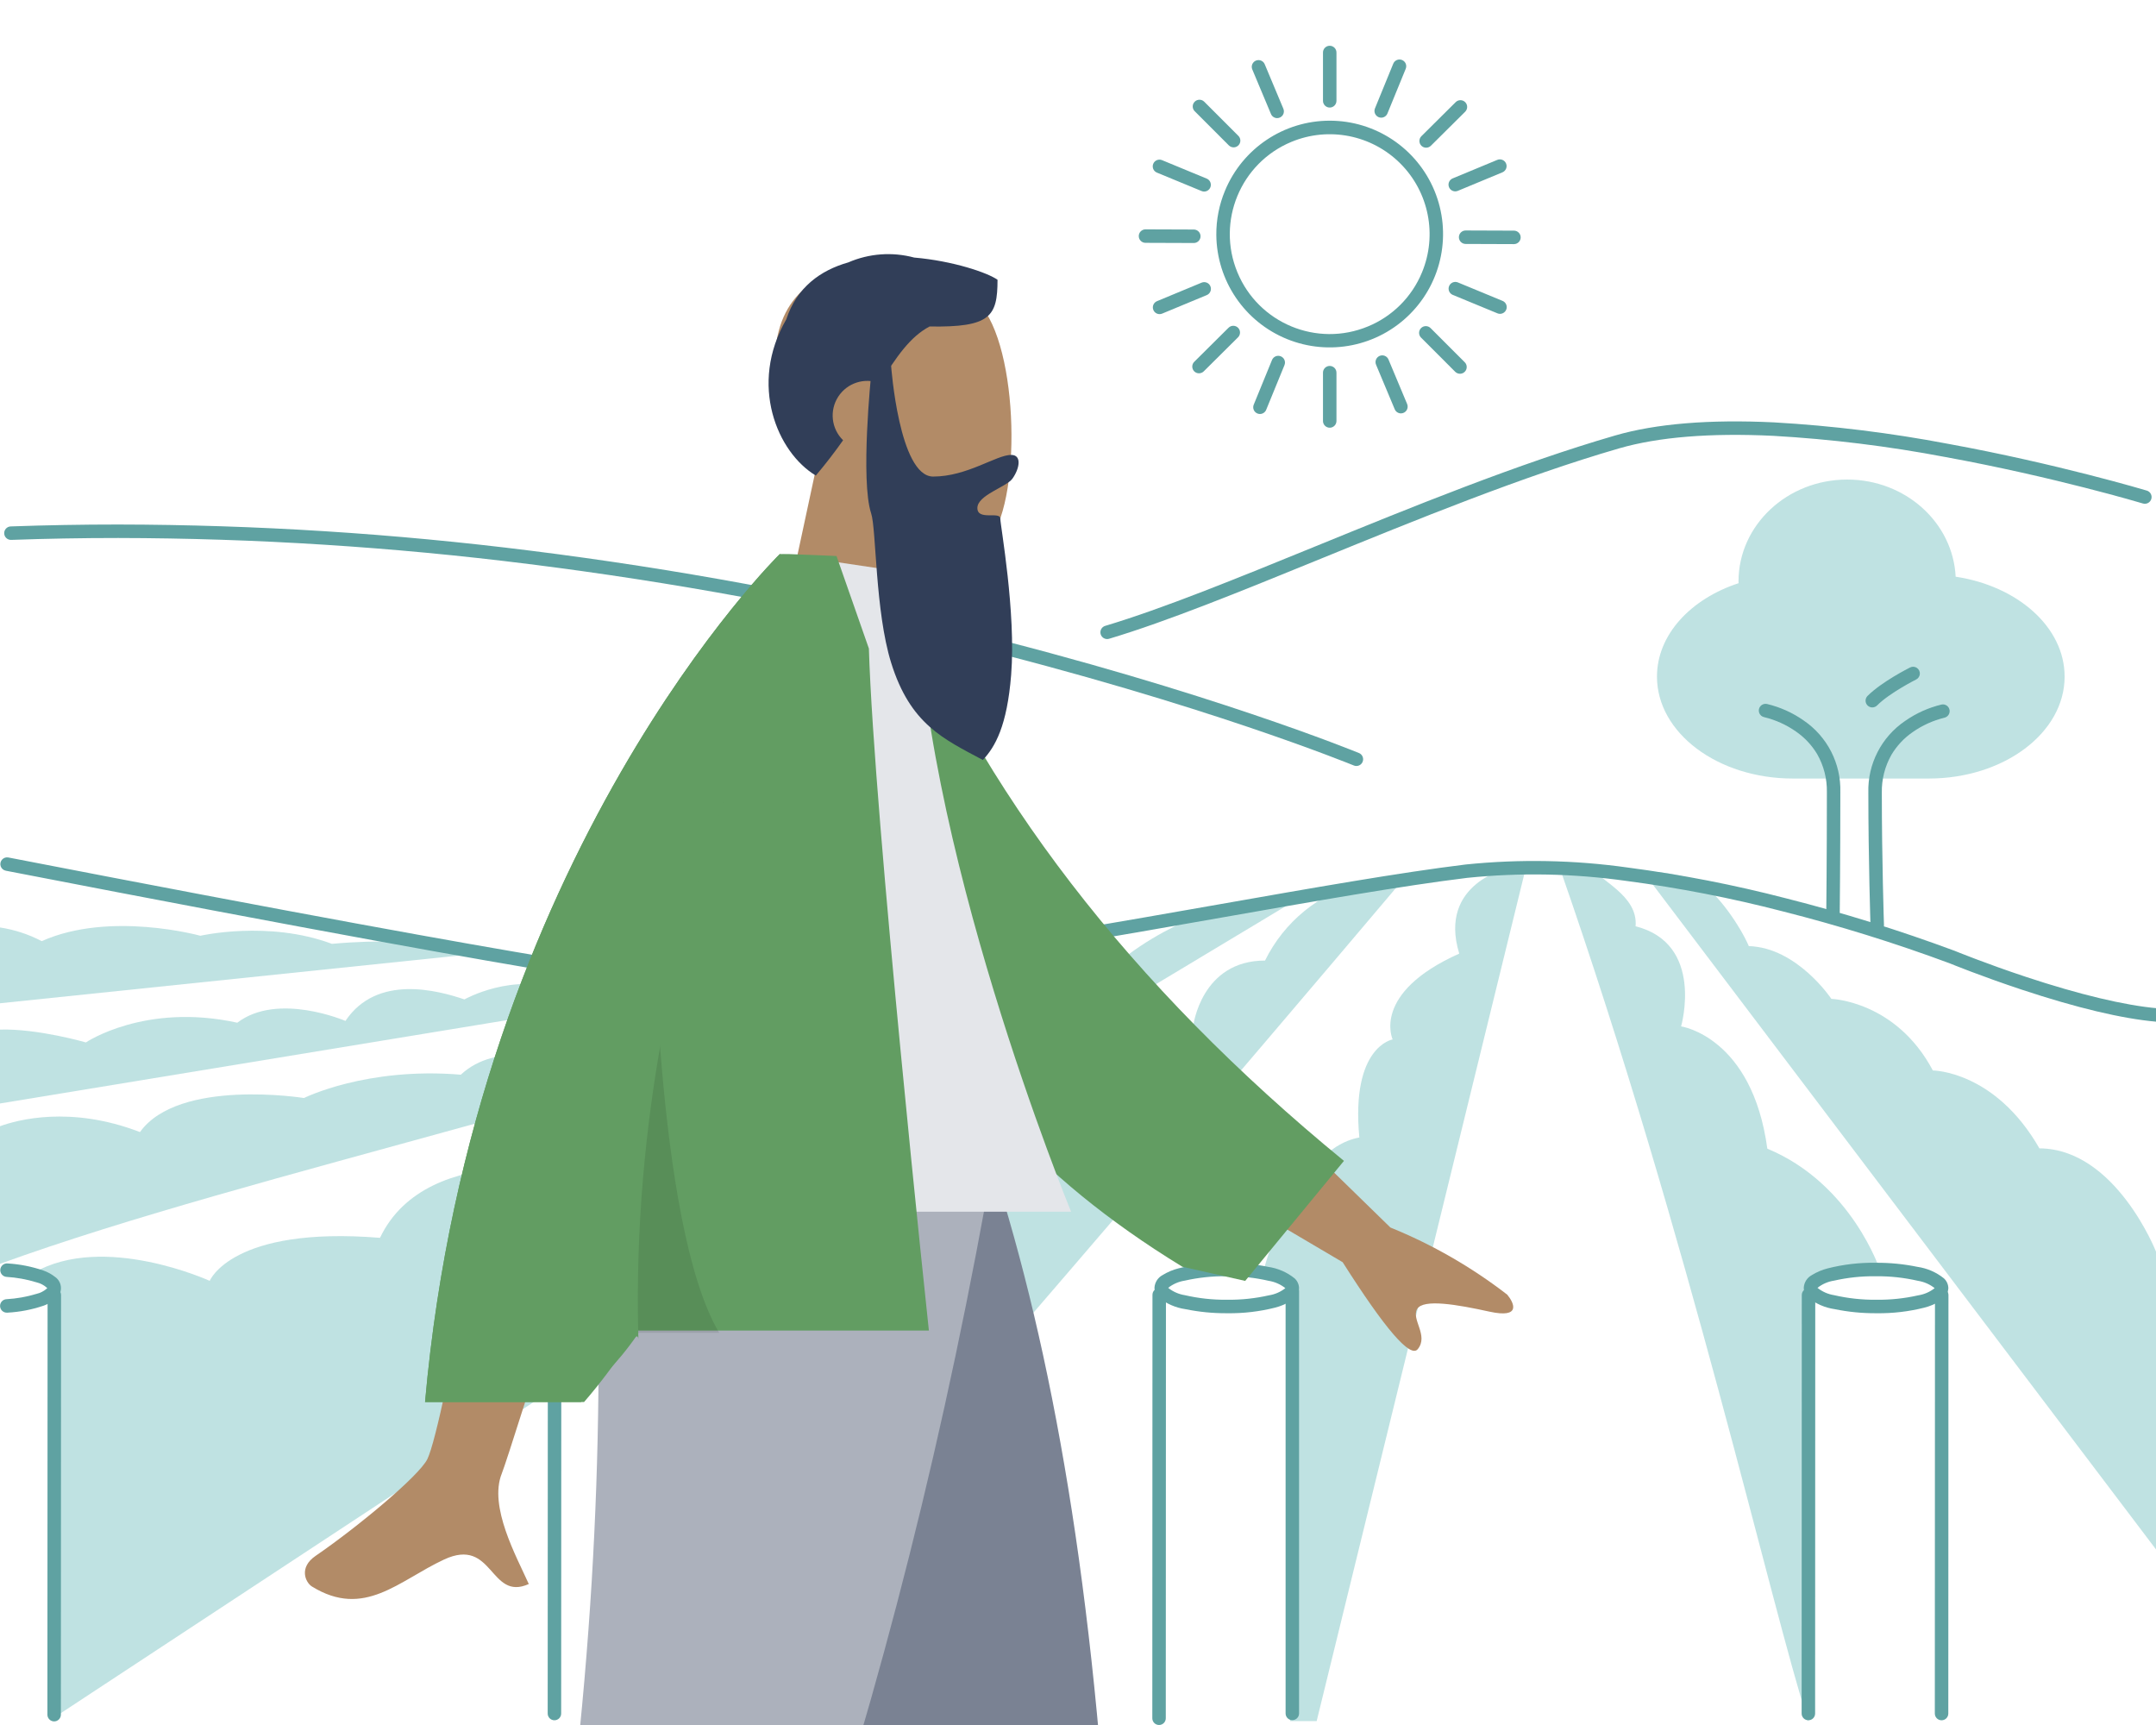
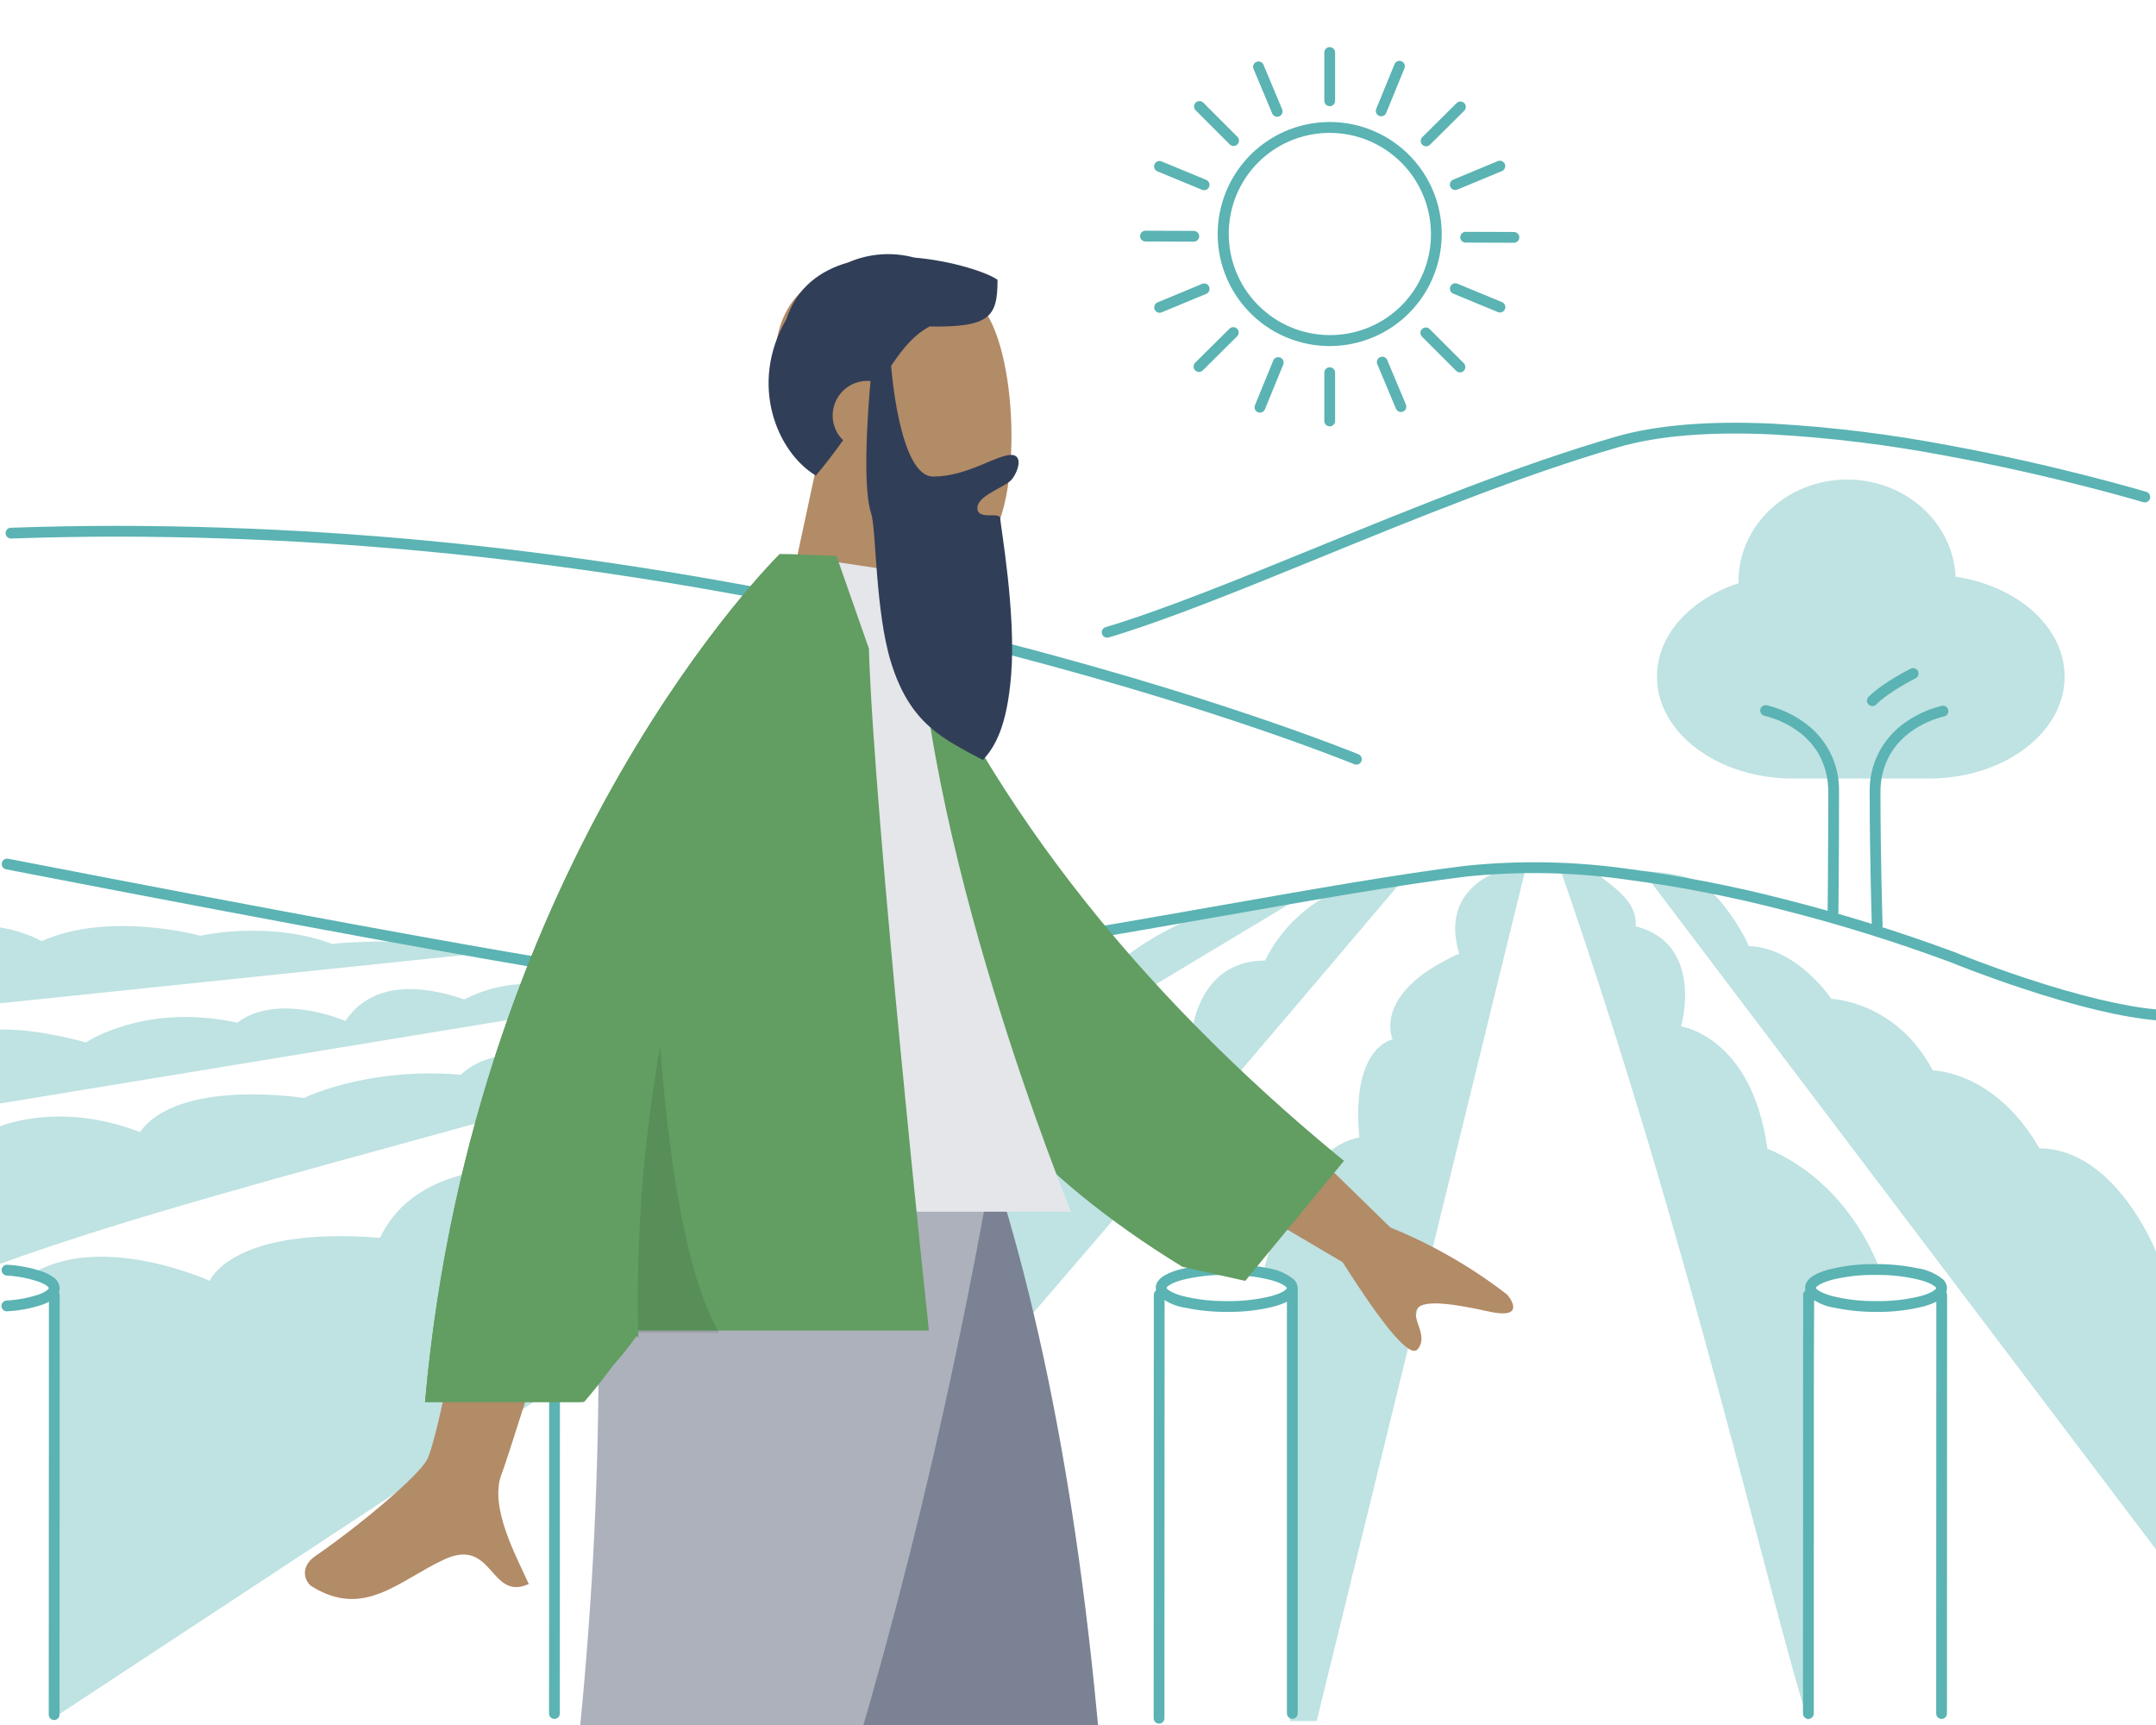
<svg xmlns="http://www.w3.org/2000/svg" width="400" height="320" viewBox="0 0 400 320">
  <defs>
    <clipPath id="b">
      <rect width="400" height="320" />
    </clipPath>
  </defs>
  <g id="a" clip-path="url(#b)">
    <rect width="400" height="320" fill="#fff" />
    <path d="M400.047,223.8s-7.505-19.185-21.678-19.261c-8.258-14.421-19.771-14.449-19.771-14.449-6.846-12.912-18.825-13.283-18.825-13.283s-6.332-9.51-15.316-9.789c-1.583-3.658-5.689-9.757-9.042-11.721-3.568-2.092-10.641-2.162-10.641-2.162L400.047,279Z" transform="translate(0 8.49)" fill="#bfe2e2" />
    <path d="M327.892,204.6c-2.821-20.79-16-22.687-16-22.687s4.419-15.328-8.445-18.569c.509-5.856-7.017-8.57-8.153-11.044H289.31c24.181,69.23,39.272,137.342,46.189,158.61l1.2-81.96,12.152-1.678S343.6,211.1,327.892,204.6" transform="translate(0 8.49)" fill="#bfe2e2" />
    <path d="M270.731,168.412c-16.377,7.318-12.355,15.918-12.355,15.918s-7.779,1.288-6.178,18.192c-12.356,2.274-17.923,25.265-17.923,25.265l4.656,1.164.415,81.832h4.933l38.807-158.289H280s-13.289,2.77-9.267,15.918" transform="translate(0 8.49)" fill="#bfe2e2" />
    <path d="M252.453,155.184A27.641,27.641,0,0,0,234.7,169.7c-11.837,0-13.317,12.1-13.317,12.1s-13.316,0-14.8,12.1c-13.316-2.42-23.673,12.1-23.673,12.1s-22.194-2.419-26.633,14.517c-16.276-2.419-28.5,9.437-28.5,9.437l-.6,79.49s63.44-72.325,132.981-154.589Z" transform="translate(0 8.49)" fill="#bfe2e2" />
    <path d="M228,159.3s-17.716,4.945-26.556,17.1c-14.814-2.63-25.717,7.9-25.717,7.9s-15.727.649-25.4,11.718c0,0-17.643,2.644-24.712,10.494-10.579-2.594-15.879,2.66-15.879,2.66S79.366,202.514,70.5,221.136c-27.49-2.217-31.592,7.981-31.592,7.981S19.2,220.1,6.186,227.656c2.181-.32,3.577,1.9,4.387,5.847,1.149,21.22-.6,76.671-.6,76.671l92.31-60.727.3-19.5,9.81-3.492,12.969,1.164,116.5-70Z" transform="translate(0 8.49)" fill="#bfe2e2" />
    <path d="M348.178,135.933h9.658c13.923,0,25.21-8.465,25.21-18.907,0-9.16-8.686-16.795-20.216-18.534-.5-10.027-9.3-18.021-20.12-18.021-11.138,0-20.168,8.465-20.168,18.908,0,.107.016.21.017.317-8.909,2.915-15.143,9.573-15.143,17.33,0,10.442,11.287,18.907,25.21,18.907H339.5" transform="translate(0 8.49)" fill="#bfe2e2" />
    <path d="M198.416,165.6l-24.211,3.414s-18.707.975-29.717,9.964c-9.392-2.145-17.243,5.045-17.243,5.045s-18.514-4.216-24.776,4.361c0,0-10.235-3.782-16.976,2.489C67.966,189.411,56.4,195.2,56.4,195.2s-23.242-3.715-30.432,6.318C13.035,196.532,3.121,199.291,0,200.431v25.528c47.684-17.273,118.376-31.173,198.416-60.358" transform="translate(0 8.49)" fill="#bfe2e2" />
    <path d="M137.113,173.675s-21.857-2.088-32.893,1.57c-8.99-3.448-18.058,1.663-18.058,1.663-4.9-1.66-16.23-4.75-22.072,3.991,0,0-12.546-5.408-20.066.332-17.123-3.765-28.091,3.658-28.091,3.658S7.023,182.3,0,182.505v13.707Z" transform="translate(0 8.49)" fill="#bfe2e2" />
    <path d="M86.831,168.594s-6.688-3.658-25.249-1.995c-11.792-4.4-24.413-1.5-24.413-1.5s-16.789-4.657-29.429,1A24.779,24.779,0,0,0,0,163.561v14.061Z" transform="translate(0 8.49)" fill="#bfe2e2" />
-     <path d="M19.783-1.25A21.027,21.027,0,0,1,34.656,34.656,21.033,21.033,0,1,1,11.6.4,20.9,20.9,0,0,1,19.783-1.25Zm0,39.566a18.533,18.533,0,0,0,13.1-31.638,18.533,18.533,0,0,0-26.21,26.21A18.412,18.412,0,0,0,19.783,38.316Z" transform="translate(220.854 54.137) rotate(-67.5)" fill="#5fa2a2" />
-     <path d="M0,10.211a1.25,1.25,0,0,1-1.25-1.25V0A1.25,1.25,0,0,1,0-1.25,1.25,1.25,0,0,1,1.25,0V8.961A1.25,1.25,0,0,1,0,10.211Z" transform="translate(246.701 9.74)" fill="#5fa2a2" />
-     <path d="M0,10.211a1.25,1.25,0,0,1-1.25-1.25V0A1.25,1.25,0,0,1,0-1.25,1.25,1.25,0,0,1,1.25,0V8.961A1.25,1.25,0,0,1,0,10.211Z" transform="translate(246.701 69.133)" fill="#5fa2a2" />
-     <path d="M6.337,7.587a1.246,1.246,0,0,1-.884-.366L-.884.884a1.25,1.25,0,0,1,0-1.768,1.25,1.25,0,0,1,1.768,0L7.221,5.453a1.25,1.25,0,0,1-.884,2.134Z" transform="translate(222.534 19.75)" fill="#5fa2a2" />
-     <path d="M6.337,7.587a1.246,1.246,0,0,1-.884-.366L-.884.884a1.25,1.25,0,0,1,0-1.768,1.25,1.25,0,0,1,1.768,0L7.221,5.453a1.25,1.25,0,0,1-.884,2.134Z" transform="translate(264.531 61.748)" fill="#5fa2a2" />
-     <path d="M8.961,1.282h0L0,1.25A1.25,1.25,0,0,1-1.25,0,1.25,1.25,0,0,1,0-1.25l8.961.032a1.25,1.25,0,0,1,0,2.5Z" transform="translate(271.917 44.004)" fill="#5fa2a2" />
-     <path d="M8.961,1.282h0L0,1.25A1.25,1.25,0,0,1-1.25,0,1.25,1.25,0,0,1,0-1.25l8.961.032a1.25,1.25,0,0,1,0,2.5Z" transform="translate(212.524 43.798)" fill="#5fa2a2" />
-     <path d="M0,7.565A1.246,1.246,0,0,1-.887,7.2,1.25,1.25,0,0,1-.881,5.428L5.478-.887a1.25,1.25,0,0,1,1.768.006A1.25,1.25,0,0,1,7.24.887L.881,7.2A1.246,1.246,0,0,1,0,7.565Z" transform="translate(264.593 19.834)" fill="#5fa2a2" />
-     <path d="M0,7.565A1.246,1.246,0,0,1-.887,7.2,1.25,1.25,0,0,1-.881,5.428L5.478-.887a1.25,1.25,0,0,1,1.768.006A1.25,1.25,0,0,1,7.24.887L.881,7.2A1.246,1.246,0,0,1,0,7.565Z" transform="translate(222.451 61.686)" fill="#5fa2a2" />
-     <path d="M0,9.543A1.246,1.246,0,0,1-.473,9.45a1.25,1.25,0,0,1-.683-1.63L2.237-.473a1.25,1.25,0,0,1,1.63-.683A1.25,1.25,0,0,1,4.551.473L1.157,8.766A1.25,1.25,0,0,1,0,9.543Z" transform="translate(256.252 12.286)" fill="#5fa2a2" />
-     <path d="M0,9.543A1.246,1.246,0,0,1-.473,9.45a1.25,1.25,0,0,1-.683-1.63L2.237-.473a1.25,1.25,0,0,1,1.63-.683A1.25,1.25,0,0,1,4.551.473L1.157,8.766A1.25,1.25,0,0,1,0,9.543Z" transform="translate(233.757 67.255)" fill="#5fa2a2" />
-     <path d="M3.465,9.515a1.25,1.25,0,0,1-1.153-.767L-1.153.483a1.25,1.25,0,0,1,.67-1.636,1.25,1.25,0,0,1,1.636.67L4.617,7.782A1.251,1.251,0,0,1,3.465,9.515Z" transform="translate(233.488 12.397)" fill="#5fa2a2" />
-     <path d="M3.465,9.515a1.25,1.25,0,0,1-1.153-.767L-1.153.483a1.25,1.25,0,0,1,.67-1.636,1.25,1.25,0,0,1,1.636.67L4.617,7.782A1.251,1.251,0,0,1,3.465,9.515Z" transform="translate(256.45 67.172)" fill="#5fa2a2" />
-     <path d="M8.281,4.673a1.246,1.246,0,0,1-.477-.1L-.478,1.155A1.25,1.25,0,0,1-1.155-.478,1.25,1.25,0,0,1,.478-1.155L8.759,2.268a1.25,1.25,0,0,1-.478,2.406Z" transform="translate(270.006 53.548)" fill="#5fa2a2" />
-     <path d="M8.281,4.673a1.246,1.246,0,0,1-.477-.1L-.478,1.155A1.25,1.25,0,0,1-1.155-.478,1.25,1.25,0,0,1,.478-1.155L8.759,2.268a1.25,1.25,0,0,1-.478,2.406Z" transform="translate(215.115 30.863)" fill="#5fa2a2" />
-     <path d="M0,4.686a1.25,1.25,0,0,1-1.155-.771A1.25,1.25,0,0,1-.479,2.282L7.8-1.154A1.25,1.25,0,0,1,9.43-.479a1.25,1.25,0,0,1-.675,1.634L.479,4.59A1.246,1.246,0,0,1,0,4.686Z" transform="translate(269.991 30.813)" fill="#5fa2a2" />
-     <path d="M0,4.686a1.25,1.25,0,0,1-1.155-.771A1.25,1.25,0,0,1-.479,2.282L7.8-1.154A1.25,1.25,0,0,1,9.43-.479a1.25,1.25,0,0,1-.675,1.634L.479,4.59A1.246,1.246,0,0,1,0,4.686Z" transform="translate(215.136 53.586)" fill="#5fa2a2" />
-     <path d="M251.649,133.608a1.246,1.246,0,0,1-.475-.094c-.071-.029-7.247-2.97-19.87-7.225-11.649-3.927-30.453-9.809-53.876-15.527A699.64,699.64,0,0,0,98.148,96.15a619.21,619.21,0,0,0-76.224-4.838q-10.014,0-19.849.353a1.25,1.25,0,0,1-.09-2.5q9.875-.354,19.938-.354a621.667,621.667,0,0,1,76.568,4.861,702.17,702.17,0,0,1,79.582,14.672c23.509,5.742,42.381,11.647,54.074,15.589,12.682,4.276,19.906,7.238,19.978,7.267a1.25,1.25,0,0,1-.476,2.406Z" transform="translate(0 8.49)" fill="#5fa2a2" />
-     <path d="M205.406,110.059a1.25,1.25,0,0,1-.357-2.448c10.674-3.188,24.454-8.811,39.042-14.765,17.639-7.2,37.632-15.358,55.6-20.56,7.552-2.187,17.454-3,29.429-2.423a248.951,248.951,0,0,1,32.294,3.977c20.244,3.7,36.724,8.63,36.888,8.68a1.25,1.25,0,0,1-.72,2.394c-.163-.049-16.532-4.94-36.644-8.619a246.373,246.373,0,0,0-31.953-3.935c-11.693-.565-21.315.219-28.6,2.328-17.839,5.166-37.767,13.3-55.349,20.474-14.646,5.977-28.48,11.623-39.271,14.845A1.251,1.251,0,0,1,205.406,110.059Z" transform="translate(0 8.49)" fill="#5fa2a2" />
-     <path d="M347.956,225.763h.128a37.023,37.023,0,0,1,7.663.758,10.115,10.115,0,0,1,4.915,2.142,2.538,2.538,0,0,1,.813,1.822,2.854,2.854,0,0,1-1.508,2.358,10.514,10.514,0,0,1-2.937,1.242,34.149,34.149,0,0,1-8.861,1.038h-.128a37.033,37.033,0,0,1-7.664-.758,10.114,10.114,0,0,1-4.915-2.142,2.537,2.537,0,0,1-.813-1.821,2.855,2.855,0,0,1,1.509-2.359,10.517,10.517,0,0,1,2.937-1.242A34.138,34.138,0,0,1,347.956,225.763Zm10.98,4.709a6.611,6.611,0,0,0-3.1-1.362,33.333,33.333,0,0,0-7.756-.847h-.121a33.122,33.122,0,0,0-7.691.815,6.566,6.566,0,0,0-3.076,1.337,6.621,6.621,0,0,0,3.1,1.362,33.348,33.348,0,0,0,7.756.846h.121a33.14,33.14,0,0,0,7.69-.814A6.564,6.564,0,0,0,358.936,230.472Z" transform="translate(0 8.49)" fill="#5fa2a2" />
-     <path d="M0,78.885H0a1.25,1.25,0,0,1-1.25-1.25L-1.223,0A1.25,1.25,0,0,1,.027-1.25,1.25,1.25,0,0,1,1.277,0L1.25,77.635A1.25,1.25,0,0,1,0,78.885Z" transform="translate(335.506 240.236)" fill="#5fa2a2" />
-     <path d="M0,78.885H0a1.25,1.25,0,0,1-1.25-1.25L-1.223,0A1.25,1.25,0,0,1,.027-1.25,1.25,1.25,0,0,1,1.277,0L1.25,77.635A1.25,1.25,0,0,1,0,78.885Z" transform="translate(360.216 240.238)" fill="#5fa2a2" />
-     <path d="M1.308,235.019a1.25,1.25,0,0,1-.092-2.5,23.972,23.972,0,0,0,5.529-.98,4.405,4.405,0,0,0,2.032-1.071,4.414,4.414,0,0,0-2.034-1.084A24.025,24.025,0,0,0,1.2,228.38a1.25,1.25,0,1,1,.2-2.492,25.036,25.036,0,0,1,6.618,1.3,7.59,7.59,0,0,1,2.191,1.193,2.535,2.535,0,0,1-.015,4.192A7.6,7.6,0,0,1,8,233.751a25,25,0,0,1-6.6,1.265Q1.355,235.019,1.308,235.019Z" transform="translate(0 8.49)" fill="#5fa2a2" />
-     <path d="M0,79.093H0A1.25,1.25,0,0,1-1.25,77.842L-1.217,0A1.25,1.25,0,0,1,.034-1.25,1.25,1.25,0,0,1,1.283,0L1.25,77.844A1.25,1.25,0,0,1,0,79.093Z" transform="translate(10.045 240.238)" fill="#5fa2a2" />
-     <path d="M227.491,225.763h.128a37.023,37.023,0,0,1,7.663.758,10.115,10.115,0,0,1,4.915,2.142,2.538,2.538,0,0,1,.813,1.822,2.854,2.854,0,0,1-1.508,2.358,10.513,10.513,0,0,1-2.937,1.242,34.149,34.149,0,0,1-8.861,1.038h-.128a37.033,37.033,0,0,1-7.664-.758A10.114,10.114,0,0,1,215,232.223a2.537,2.537,0,0,1-.813-1.821,2.855,2.855,0,0,1,1.509-2.358,10.517,10.517,0,0,1,2.937-1.242A34.138,34.138,0,0,1,227.491,225.763Zm10.98,4.709a6.611,6.611,0,0,0-3.1-1.362,33.334,33.334,0,0,0-7.756-.847h-.121a33.122,33.122,0,0,0-7.691.815,6.566,6.566,0,0,0-3.076,1.337,6.621,6.621,0,0,0,3.1,1.362,33.348,33.348,0,0,0,7.756.846h.121a33.14,33.14,0,0,0,7.69-.814A6.564,6.564,0,0,0,238.471,230.472Z" transform="translate(0 8.49)" fill="#5fa2a2" />
-     <path d="M0,79.564a1.25,1.25,0,0,1-1.25-1.25V0A1.25,1.25,0,0,1,0-1.25,1.25,1.25,0,0,1,1.25,0V78.314A1.25,1.25,0,0,1,0,79.564Z" transform="translate(239.765 239.535)" fill="#5fa2a2" />
-     <path d="M0,79.805H0a1.25,1.25,0,0,1-1.25-1.25L-1.22,0A1.25,1.25,0,0,1,.03-1.25,1.25,1.25,0,0,1,1.28,0L1.25,78.555A1.25,1.25,0,0,1,0,79.805Z" transform="translate(215.037 240.195)" fill="#5fa2a2" />
-     <path d="M115.314,225.763h.128a37.022,37.022,0,0,1,7.663.758,10.114,10.114,0,0,1,4.915,2.142,2.538,2.538,0,0,1,.813,1.822,2.854,2.854,0,0,1-1.508,2.358,10.513,10.513,0,0,1-2.937,1.242,34.149,34.149,0,0,1-8.861,1.038H115.4a37.033,37.033,0,0,1-7.664-.758,10.114,10.114,0,0,1-4.915-2.142,2.537,2.537,0,0,1-.813-1.821,2.855,2.855,0,0,1,1.509-2.358,10.517,10.517,0,0,1,2.937-1.242A34.138,34.138,0,0,1,115.314,225.763Zm10.98,4.709a6.611,6.611,0,0,0-3.1-1.362,33.333,33.333,0,0,0-7.756-.847h-.121a33.122,33.122,0,0,0-7.691.815,6.566,6.566,0,0,0-3.076,1.337,6.621,6.621,0,0,0,3.1,1.362,33.348,33.348,0,0,0,7.756.846h.121a33.14,33.14,0,0,0,7.69-.814A6.564,6.564,0,0,0,126.294,230.472Z" transform="translate(0 8.49)" fill="#5fa2a2" />
-     <path d="M0,79.643H-.007A1.25,1.25,0,0,1-1.25,78.386L-.84-.007A1.25,1.25,0,0,1,.417-1.25,1.25,1.25,0,0,1,1.66.007L1.25,78.4A1.25,1.25,0,0,1,0,79.643Z" transform="translate(127.177 239.535)" fill="#5fa2a2" />
-     <path d="M0,78.941H0a1.25,1.25,0,0,1-1.25-1.25L-1.223,0A1.25,1.25,0,0,1,.027-1.25,1.25,1.25,0,0,1,1.277,0L1.25,77.691A1.25,1.25,0,0,1,0,78.941Z" transform="translate(102.863 240.181)" fill="#5fa2a2" />
-     <path d="M400.159,181.04q-.055,0-.111,0c-6.348-.56-14.741-2.558-24.947-5.938-7.4-2.452-13.119-4.781-13.427-4.907a302.587,302.587,0,0,0-30.932-9.622,239.915,239.915,0,0,0-29.046-5.65,121.982,121.982,0,0,0-29.469-.566c-12.086,1.475-28.423,4.349-45.718,7.391-17.812,3.133-38,6.684-56.489,9.206-17.7,2.414-31.76,3.6-42.717,3.6q-3.243,0-6.125-.138c-.808.01-4.089-.232-17.338-2.4-14.343-2.352-43.812-7.554-102.747-18.98a1.25,1.25,0,1,1,.476-2.454c109.245,21.18,119.079,21.35,119.551,21.342a1.249,1.249,0,0,1,.148,0c11.525.555,27.361-.571,48.415-3.443,18.441-2.516,38.6-6.062,56.394-9.191,17.329-3.048,33.7-5.927,45.849-7.41a124.468,124.468,0,0,1,30.1.569,242.488,242.488,0,0,1,29.364,5.714,304.685,304.685,0,0,1,31.2,9.71l.023.009c.057.023,5.8,2.375,13.293,4.857,9.873,3.269,18.3,5.28,24.363,5.815a1.25,1.25,0,0,1-.108,2.5Z" transform="translate(0 8.49)" fill="#5fa2a2" />
-     <path d="M340.079,161.974h-.015a1.25,1.25,0,0,1-1.236-1.264c0-.1.111-9.8.111-22.256a13.7,13.7,0,0,0-1.8-7.047,13.559,13.559,0,0,0-3.972-4.218,17.377,17.377,0,0,0-5.831-2.634,1.25,1.25,0,1,1,.49-2.451,19.8,19.8,0,0,1,6.774,3.038,15.558,15.558,0,0,1,6.836,13.314c0,12.468-.11,22.188-.111,22.284A1.25,1.25,0,0,1,340.079,161.974Z" transform="translate(0 8.49)" fill="#5fa2a2" />
-     <path d="M348.28,164.413a1.25,1.25,0,0,1-1.249-1.209c0-.12-.4-12.169-.4-24.65a15.558,15.558,0,0,1,6.836-13.314,19.8,19.8,0,0,1,6.774-3.038,1.25,1.25,0,0,1,.491,2.451,17.592,17.592,0,0,0-5.9,2.684,13.518,13.518,0,0,0-3.928,4.213,13.716,13.716,0,0,0-1.771,7c0,12.44.391,24.448.4,24.568a1.25,1.25,0,0,1-1.208,1.291Z" transform="translate(0 8.49)" fill="#5fa2a2" />
-     <path d="M347.369,122.742a1.25,1.25,0,0,1-.884-2.134c2.634-2.634,7.675-5.169,7.888-5.276a1.25,1.25,0,1,1,1.118,2.236c-.061.03-4.9,2.465-7.238,4.808A1.246,1.246,0,0,1,347.369,122.742Z" transform="translate(0 8.49)" fill="#5fa2a2" />
-     <rect width="401.408" height="311.51" transform="translate(0 8.49)" fill="none" />
+     <path d="M19.783-1a20.777,20.777,0,0,1,14.7,35.479A20.783,20.783,0,1,1,11.693.634,20.654,20.654,0,0,1,19.783-1Zm0,39.566a18.788,18.788,0,0,0,7.311-36.09A18.788,18.788,0,0,0,12.472,37.09,18.664,18.664,0,0,0,19.783,38.566Z" transform="translate(220.854 54.137) rotate(-67.5)" fill="#5bb3b3" />
+     <path d="M0,9.961a1,1,0,0,1-1-1V0A1,1,0,0,1,0-1,1,1,0,0,1,1,0V8.961A1,1,0,0,1,0,9.961Z" transform="translate(246.701 9.74)" fill="#5bb3b3" />
+     <path d="M0,9.961a1,1,0,0,1-1-1V0A1,1,0,0,1,0-1,1,1,0,0,1,1,0V8.961A1,1,0,0,1,0,9.961Z" transform="translate(246.701 69.133)" fill="#5bb3b3" />
+     <path d="M6.337,7.337a1,1,0,0,1-.707-.293L-.707.707a1,1,0,0,1,0-1.414,1,1,0,0,1,1.414,0L7.044,5.63a1,1,0,0,1-.707,1.707Z" transform="translate(222.534 19.75)" fill="#5bb3b3" />
+     <path d="M6.337,7.337a1,1,0,0,1-.707-.293L-.707.707a1,1,0,0,1,0-1.414,1,1,0,0,1,1.414,0L7.044,5.63a1,1,0,0,1-.707,1.707Z" transform="translate(264.531 61.748)" fill="#5bb3b3" />
+     <path d="M8.961,1.032h0L0,1A1,1,0,0,1-1,0,1,1,0,0,1,0-1l8.961.032a1,1,0,0,1,0,2Z" transform="translate(271.917 44.004)" fill="#5bb3b3" />
+     <path d="M8.961,1.032h0L0,1A1,1,0,0,1-1,0,1,1,0,0,1,0-1l8.961.032a1,1,0,0,1,0,2Z" transform="translate(212.524 43.798)" fill="#5bb3b3" />
+     <path d="M0,7.315a1,1,0,0,1-.71-.3,1,1,0,0,1,0-1.414L5.654-.71a1,1,0,0,1,1.414,0,1,1,0,0,1,0,1.414L.7,7.025A1,1,0,0,1,0,7.315Z" transform="translate(264.593 19.834)" fill="#5bb3b3" />
+     <path d="M0,7.315a1,1,0,0,1-.71-.3,1,1,0,0,1,0-1.414L5.654-.71a1,1,0,0,1,1.414,0,1,1,0,0,1,0,1.414L.7,7.025A1,1,0,0,1,0,7.315Z" transform="translate(222.451 61.686)" fill="#5bb3b3" />
+     <path d="M0,9.293a1,1,0,0,1-.378-.075,1,1,0,0,1-.547-1.3L2.469-.379a1,1,0,0,1,1.3-.547A1,1,0,0,1,4.32.379L.925,8.672A1,1,0,0,1,0,9.293Z" transform="translate(256.252 12.286)" fill="#5bb3b3" />
+     <path d="M0,9.293a1,1,0,0,1-.378-.075,1,1,0,0,1-.547-1.3L2.469-.379a1,1,0,0,1,1.3-.547A1,1,0,0,1,4.32.379L.925,8.672A1,1,0,0,1,0,9.293Z" transform="translate(233.757 67.255)" fill="#5bb3b3" />
+     <path d="M3.464,9.265a1,1,0,0,1-.923-.614L-.922.387A1,1,0,0,1-.387-.922,1,1,0,0,1,.922-.387L4.386,7.878a1,1,0,0,1-.922,1.387Z" transform="translate(233.488 12.397)" fill="#5bb3b3" />
+     <path d="M3.464,9.265a1,1,0,0,1-.923-.614L-.922.387A1,1,0,0,1-.387-.922,1,1,0,0,1,.922-.387L4.386,7.878a1,1,0,0,1-.922,1.387Z" transform="translate(256.45 67.172)" fill="#5bb3b3" />
+     <path d="M8.281,4.423A1,1,0,0,1,7.9,4.347L-.382.924A1,1,0,0,1-.924-.382,1,1,0,0,1,.382-.924L8.663,2.5a1,1,0,0,1-.382,1.924Z" transform="translate(270.006 53.548)" fill="#5bb3b3" />
+     <path d="M8.281,4.423A1,1,0,0,1,7.9,4.347L-.382.924A1,1,0,0,1-.924-.382,1,1,0,0,1,.382-.924L8.663,2.5a1,1,0,0,1-.382,1.924Z" transform="translate(215.115 30.863)" fill="#5bb3b3" />
+     <path d="M0,4.436a1,1,0,0,1-.924-.617,1,1,0,0,1,.54-1.307L7.893-.924A1,1,0,0,1,9.2-.383,1,1,0,0,1,8.659.924L.383,4.36A1,1,0,0,1,0,4.436Z" transform="translate(269.991 30.813)" fill="#5bb3b3" />
+     <path d="M0,4.436a1,1,0,0,1-.924-.617,1,1,0,0,1,.54-1.307L7.893-.924A1,1,0,0,1,9.2-.383,1,1,0,0,1,8.659.924L.383,4.36A1,1,0,0,1,0,4.436Z" transform="translate(215.136 53.586)" fill="#5bb3b3" />
+     <path d="M251.649,133.358a1,1,0,0,1-.38-.075c-.071-.029-7.249-2.971-19.876-7.228-11.653-3.929-30.463-9.812-53.9-15.534A699.9,699.9,0,0,0,98.186,95.9a619.472,619.472,0,0,0-76.262-4.84q-10.019,0-19.858.353a1,1,0,0,1-.072-2q9.871-.354,19.929-.354A621.42,621.42,0,0,1,98.46,93.922a701.922,701.922,0,0,1,79.553,14.667c23.5,5.739,42.365,11.642,54.053,15.583,12.674,4.274,19.891,7.232,19.963,7.261a1,1,0,0,1-.381,1.925Z" transform="translate(0 8.49)" fill="#5bb3b3" />
+     <path d="M205.407,109.809a1,1,0,0,1-.286-1.958c10.686-3.191,24.471-8.817,39.065-14.773,17.633-7.2,37.619-15.353,55.573-20.552,7.526-2.179,17.4-2.991,29.347-2.413a248.7,248.7,0,0,1,32.261,3.973c20.23,3.7,36.7,8.624,36.861,8.673a1,1,0,0,1-.576,1.915c-.163-.049-16.541-4.943-36.666-8.625A246.638,246.638,0,0,0,329,72.11c-11.722-.566-21.372.22-28.684,2.337-17.852,5.169-37.786,13.3-55.374,20.482-14.64,5.975-28.469,11.618-39.248,14.837A1,1,0,0,1,205.407,109.809Z" transform="translate(0 8.49)" fill="#5bb3b3" />
+     <path d="M347.956,226.013h.128a36.772,36.772,0,0,1,7.61.752,9.9,9.9,0,0,1,4.791,2.074,2.294,2.294,0,0,1,.741,1.644c-.007,1.436-1.441,2.567-4.263,3.361a33.9,33.9,0,0,1-8.794,1.029h-.127a36.781,36.781,0,0,1-7.611-.752,9.9,9.9,0,0,1-4.791-2.073,2.293,2.293,0,0,1-.74-1.643c.008-1.436,1.442-2.567,4.264-3.361A33.886,33.886,0,0,1,347.956,226.013Zm.213,6.86a32.275,32.275,0,0,0,8.126-.92c2.339-.638,2.913-1.342,2.93-1.481-.016-.14-.591-.851-2.952-1.5a32.467,32.467,0,0,0-8.2-.955h-.122a32.257,32.257,0,0,0-8.128.92c-2.339.639-2.913,1.342-2.93,1.482.016.139.594.852,2.956,1.5a32.491,32.491,0,0,0,8.193.954Z" transform="translate(0 8.49)" fill="#5bb3b3" />
+     <path d="M0,78.635H0a1,1,0,0,1-1-1L-.973,0a1,1,0,0,1,1-1,1,1,0,0,1,1,1L1,77.635A1,1,0,0,1,0,78.635Z" transform="translate(335.506 240.236)" fill="#5bb3b3" />
+     <path d="M0,78.635H0a1,1,0,0,1-1-1L-.973,0a1,1,0,0,1,1-1,1,1,0,0,1,1,1L1,77.635A1,1,0,0,1,0,78.635Z" transform="translate(360.216 240.238)" fill="#5bb3b3" />
+     <path d="M1.308,234.769a1,1,0,0,1-.073-2,23.123,23.123,0,0,0,5.987-1.131c1.51-.56,1.839-1.071,1.84-1.168s-.324-.611-1.835-1.179a23.159,23.159,0,0,0-6-1.163,1,1,0,0,1,.158-1.994,24.79,24.79,0,0,1,6.549,1.285,7.348,7.348,0,0,1,2.118,1.151,2.456,2.456,0,0,1,1.013,1.911c-.006,1.241-1.064,2.262-3.145,3.033a24.755,24.755,0,0,1-6.533,1.25Z" transform="translate(0 8.49)" fill="#5bb3b3" />
+     <path d="M0,78.843H0a1,1,0,0,1-1-1L-.967,0a1,1,0,0,1,1-1,1,1,0,0,1,1,1L1,77.843A1,1,0,0,1,0,78.843Z" transform="translate(10.045 240.238)" fill="#5bb3b3" />
+     <path d="M227.491,226.013h.128a36.772,36.772,0,0,1,7.61.752,9.9,9.9,0,0,1,4.791,2.074,2.294,2.294,0,0,1,.741,1.644c-.007,1.436-1.441,2.567-4.263,3.361a33.9,33.9,0,0,1-8.794,1.029h-.127a36.781,36.781,0,0,1-7.611-.752,9.9,9.9,0,0,1-4.791-2.074,2.293,2.293,0,0,1-.74-1.643c.008-1.436,1.442-2.567,4.264-3.361A33.886,33.886,0,0,1,227.491,226.013Zm.213,6.86a32.275,32.275,0,0,0,8.126-.92c2.339-.638,2.913-1.341,2.93-1.481-.016-.14-.591-.851-2.952-1.5a32.467,32.467,0,0,0-8.2-.955h-.122a32.257,32.257,0,0,0-8.128.92c-2.339.639-2.913,1.342-2.93,1.482.016.139.594.852,2.956,1.5a32.491,32.491,0,0,0,8.193.954Z" transform="translate(0 8.49)" fill="#5bb3b3" />
+     <path d="M0,79.314a1,1,0,0,1-1-1V0A1,1,0,0,1,0-1,1,1,0,0,1,1,0V78.314A1,1,0,0,1,0,79.314Z" transform="translate(239.765 239.535)" fill="#5bb3b3" />
+     <path d="M0,79.555H0a1,1,0,0,1-1-1L-.97,0a1,1,0,0,1,1-1,1,1,0,0,1,1,1L1,78.555A1,1,0,0,1,0,79.555Z" transform="translate(215.037 240.195)" fill="#5bb3b3" />
+     <path d="M115.314,226.013h.128a36.772,36.772,0,0,1,7.61.752,9.9,9.9,0,0,1,4.791,2.074,2.294,2.294,0,0,1,.741,1.644c-.007,1.436-1.441,2.567-4.263,3.361a33.9,33.9,0,0,1-8.794,1.029H115.4a36.781,36.781,0,0,1-7.611-.752A9.9,9.9,0,0,1,103,232.047a2.293,2.293,0,0,1-.74-1.643c.008-1.436,1.442-2.567,4.264-3.361A33.886,33.886,0,0,1,115.314,226.013Zm.213,6.86a32.275,32.275,0,0,0,8.126-.92c2.339-.638,2.913-1.341,2.93-1.481-.016-.14-.591-.851-2.952-1.5a32.467,32.467,0,0,0-8.2-.955h-.122a32.257,32.257,0,0,0-8.128.92c-2.339.639-2.913,1.342-2.93,1.482.016.139.594.852,2.956,1.5a32.491,32.491,0,0,0,8.193.954Z" transform="translate(0 8.49)" fill="#5bb3b3" />
+     <path d="M0,79.393H-.005A1,1,0,0,1-1,78.388L-.59-.005A1,1,0,0,1,.415-1,1,1,0,0,1,1.41.005L1,78.4A1,1,0,0,1,0,79.393Z" transform="translate(127.177 239.535)" fill="#5bb3b3" />
+     <path d="M0,78.691H0a1,1,0,0,1-1-1L-.973,0a1,1,0,0,1,1-1,1,1,0,0,1,1,1L1,77.691A1,1,0,0,1,0,78.691Z" transform="translate(102.863 240.181)" fill="#5bb3b3" />
+     <path d="M400.159,180.79q-.044,0-.089,0c-6.329-.558-14.7-2.552-24.89-5.926-7.428-2.46-13.152-4.8-13.414-4.9a302.785,302.785,0,0,0-30.956-9.63,240.172,240.172,0,0,0-29.079-5.657A122.229,122.229,0,0,0,272.2,154.1c-12.092,1.476-28.432,4.35-45.731,7.393-17.81,3.133-38,6.683-56.48,9.2-21.163,2.887-37.121,4.02-48.781,3.463-1.105.037-6.16-.572-17.325-2.4-14.342-2.352-43.808-7.553-102.74-18.979a1,1,0,1,1,.381-1.963c107.547,20.851,118.762,21.347,119.573,21.347h.006a.39.39,0,0,1,.156,0c11.54.556,27.392-.571,48.461-3.445,18.445-2.516,38.611-6.063,56.4-9.193,17.326-3.048,33.691-5.926,45.836-7.408a124.222,124.222,0,0,1,30.04.569,242.254,242.254,0,0,1,29.334,5.708,304.4,304.4,0,0,1,31.17,9.7l.019.007c.057.023,5.8,2.378,13.305,4.862,9.893,3.276,18.338,5.291,24.423,5.828a1,1,0,0,1-.087,2Z" transform="translate(0 8.49)" fill="#5bb3b3" />
+     <path d="M340.079,161.724h-.012a1,1,0,0,1-.988-1.011c0-.1.111-9.8.111-22.259a13.946,13.946,0,0,0-1.831-7.174,13.806,13.806,0,0,0-4.044-4.3,17.66,17.66,0,0,0-5.925-2.675,1,1,0,1,1,.392-1.961,19.527,19.527,0,0,1,6.68,3,15.309,15.309,0,0,1,6.729,13.109c0,12.467-.11,22.185-.111,22.281A1,1,0,0,1,340.079,161.724Z" transform="translate(0 8.49)" fill="#5bb3b3" />
+     <path d="M348.28,164.163a1,1,0,0,1-1-.967c0-.12-.4-12.165-.4-24.642a15.309,15.309,0,0,1,6.729-13.109,19.527,19.527,0,0,1,6.68-3,1,1,0,0,1,.393,1.961,17.826,17.826,0,0,0-5.983,2.715,13.775,13.775,0,0,0-4.009,4.292,13.959,13.959,0,0,0-1.811,7.139c0,12.445.392,24.456.4,24.576a1,1,0,0,1-.966,1.032Z" transform="translate(0 8.49)" fill="#5bb3b3" />
+     <path d="M347.369,122.492a1,1,0,0,1-.707-1.707c2.606-2.606,7.611-5.123,7.823-5.229a1,1,0,1,1,.894,1.789c-.057.029-4.93,2.482-7.3,4.855A1,1,0,0,1,347.369,122.492Z" transform="translate(0 8.49)" fill="#5bb3b3" />
    <g transform="translate(-46 -19)">
      <path d="M0,78.117l8.841-41.21C3.911,31.12.573,24.026,1.131,16.079c1.607-22.9,33.486-17.863,39.686-6.3s5.465,40.877-2.549,42.943c-3.2.824-10-1.194-16.935-5.371l4.35,30.772Z" transform="translate(188.713 68.256)" fill="#b28b67" />
      <path d="M29.864,13.431c-3.62,1.912-6.148,5.625-9.206,10.533a6.422,6.422,0,0,0-6.834,10.571c-1.486,2.1-3.151,4.288-5.059,6.548C1.6,36.783-3.72,24.194,3.287,12.1c1.937-5.924,6.322-9.088,11.5-10.558a18.627,18.627,0,0,1,12.226-.9c7.206.618,13.641,2.815,15.464,4.12,0,6.822-1.322,8.846-12.613,8.668Z" transform="translate(188.593 66.137)" fill="#313e58" />
      <path d="M6098.877,7341.1v0h-45.589c-15.06-62.214-26.41-110.694-33.737-144.1h58.738c2.714,9.056,5.193,18.732,7.37,28.762,2.266,10.439,4.281,21.617,5.99,33.223,1.77,12.014,3.269,24.884,4.457,38.254,1.226,13.793,2.158,28.55,2.771,43.858Z" transform="translate(-5846.133 -6955.367)" fill="#7a8293" />
      <path d="M6099.4,7341.6h-46.5l-.092-.382c-15.059-62.211-26.411-110.7-33.74-144.107l-.133-.607h59.731l.107.356c2.716,9.06,5.2,18.75,7.38,28.8,2.267,10.446,4.284,21.635,6,33.256,1.77,12.014,3.271,24.895,4.46,38.282,1.226,13.8,2.159,28.562,2.772,43.883Zm-45.716-1h44.675c-.613-15.119-1.538-29.69-2.749-43.314-1.188-13.369-2.687-26.23-4.454-38.226-1.708-11.6-3.722-22.765-5.984-33.189-2.147-9.893-4.587-19.435-7.254-28.368h-57.744C6027.489,7230.815,6038.762,7278.955,6053.682,7340.6Z" transform="translate(-5846.133 -6955.367)" fill="rgba(0,0,0,0)" />
      <path d="M6042.715,7341.1h-43.777a724.6,724.6,0,0,0,8.267-73.521c1.407-23.329,1.642-46.414.72-70.576h72.442c-4.792,26.231-10.214,50.762-16.575,75-6.184,23.56-13.078,46.162-21.077,69.1Z" transform="translate(-5851.419 -6955.367)" fill="#acb1bc" />
      <path d="M6043.07,7341.6h-44.72l.094-.581a724.03,724.03,0,0,0,8.261-73.47c1.406-23.312,1.641-46.381.719-70.527l-.02-.519h73.562l-.108.59c-4.793,26.238-10.217,50.782-16.583,75.032-6.185,23.566-13.083,46.182-21.088,69.139Zm-43.544-1h42.834c7.947-22.817,14.8-45.3,20.949-68.729,6.311-24.044,11.7-48.377,16.458-74.368h-71.323c.9,23.991.657,46.928-.74,70.106A724.685,724.685,0,0,1,5999.526,7340.6Z" transform="translate(-5851.419 -6955.367)" fill="rgba(0,0,0,0)" />
      <path d="M8.512,0,41.288,26.818A91.883,91.883,0,0,1,63.972,37.344c1.4,1.412,3.024,4.209-3.028,3.423s-12.454-1.34-13.4.689,2.6,4.7.759,7.408Q46.461,51.571,33.022,34L0,18.232Z" transform="matrix(0.996, 0.087, -0.087, 0.996, 265.172, 216.411)" fill="#b28b67" />
      <path d="M54.408,0S31.071,58.43,26.681,64c-2.146,2.723-15.209,9.607-24.033,13.251C-.894,78.714-.191,81.7.823,82.667c8.251,7.878,15.976,2.278,25.009.2,9.9-2.275,6.621,9.393,14.438,7.716-1.148-5.379-4.33-15.61-.632-21.1C42.1,65.829,76.264,4.735,76.264,4.735Z" transform="matrix(0.978, -0.208, 0.208, 0.978, 85.88, 232.635)" fill="#b28b67" />
      <path d="M0,2.388,9.08,0q29.009,57.386,92.58,100.8L85.34,124.581l-11.839-1.6C15.319,94.048,2.837,51.577,0,2.388Z" transform="matrix(0.996, 0.087, -0.087, 0.996, 202.858, 125.109)" fill="#629d62" />
      <path d="M0,121.992H82.4S53.764,52.369,53.764,3.7L28.908,0C9.374,31.417,3.858,70.1,0,121.992Z" transform="translate(162.313 121.782)" fill="#e4e6ea" />
      <path d="M0,144.043H73.837S63.66,48.915,62.707,17.525L56.7.361S50.742.1,47.83,0H46.208C28.7,31.417,3.457,92.147,0,144.043Z" transform="translate(144.496 121.782)" fill="#629d62" />
      <path d="M65.816,0S9.011,55.641,0,157.306H29.5c6.628-7.633,9.716-13.936,10.076-11.743C37.338,65.938,72.767,6.179,72.767,6.179Z" transform="translate(124.859 121.782)" fill="#629d62" />
      <path d="M12.306,0s.281,63.282,12.306,83.468H0Z" transform="translate(154.821 182.777)" fill="rgba(0,0,0,0.1)" />
      <path d="M65.816,0S9.011,55.641,0,157.306H28.936c3.685-4.848,6.212-6.344,10.616-12.718C37.634,65.438,72.767,6.179,72.767,6.179Z" transform="translate(124.859 121.781)" fill="#629d62" />
      <path d="M3.755,0s1.474,20.544,7.8,20.544,11.7-4.017,14.472-4.017c2.024,0,1.572,2.533.23,4.41-1.107,1.549-6.5,3.042-6.5,5.444s4.258.544,4.258,1.968c0,1.27,2.936,17.3,2.008,28.981-.753,9.474-2.96,13.359-5.251,15.791C13.455,69.207,7.309,66.5,3.755,55.074c-2.971-9.553-2.744-24.8-3.7-27.68-2.034-6.143,0-25.8,0-25.8Z" transform="translate(207.574 86.861)" fill="#313e58" />
    </g>
  </g>
</svg>
